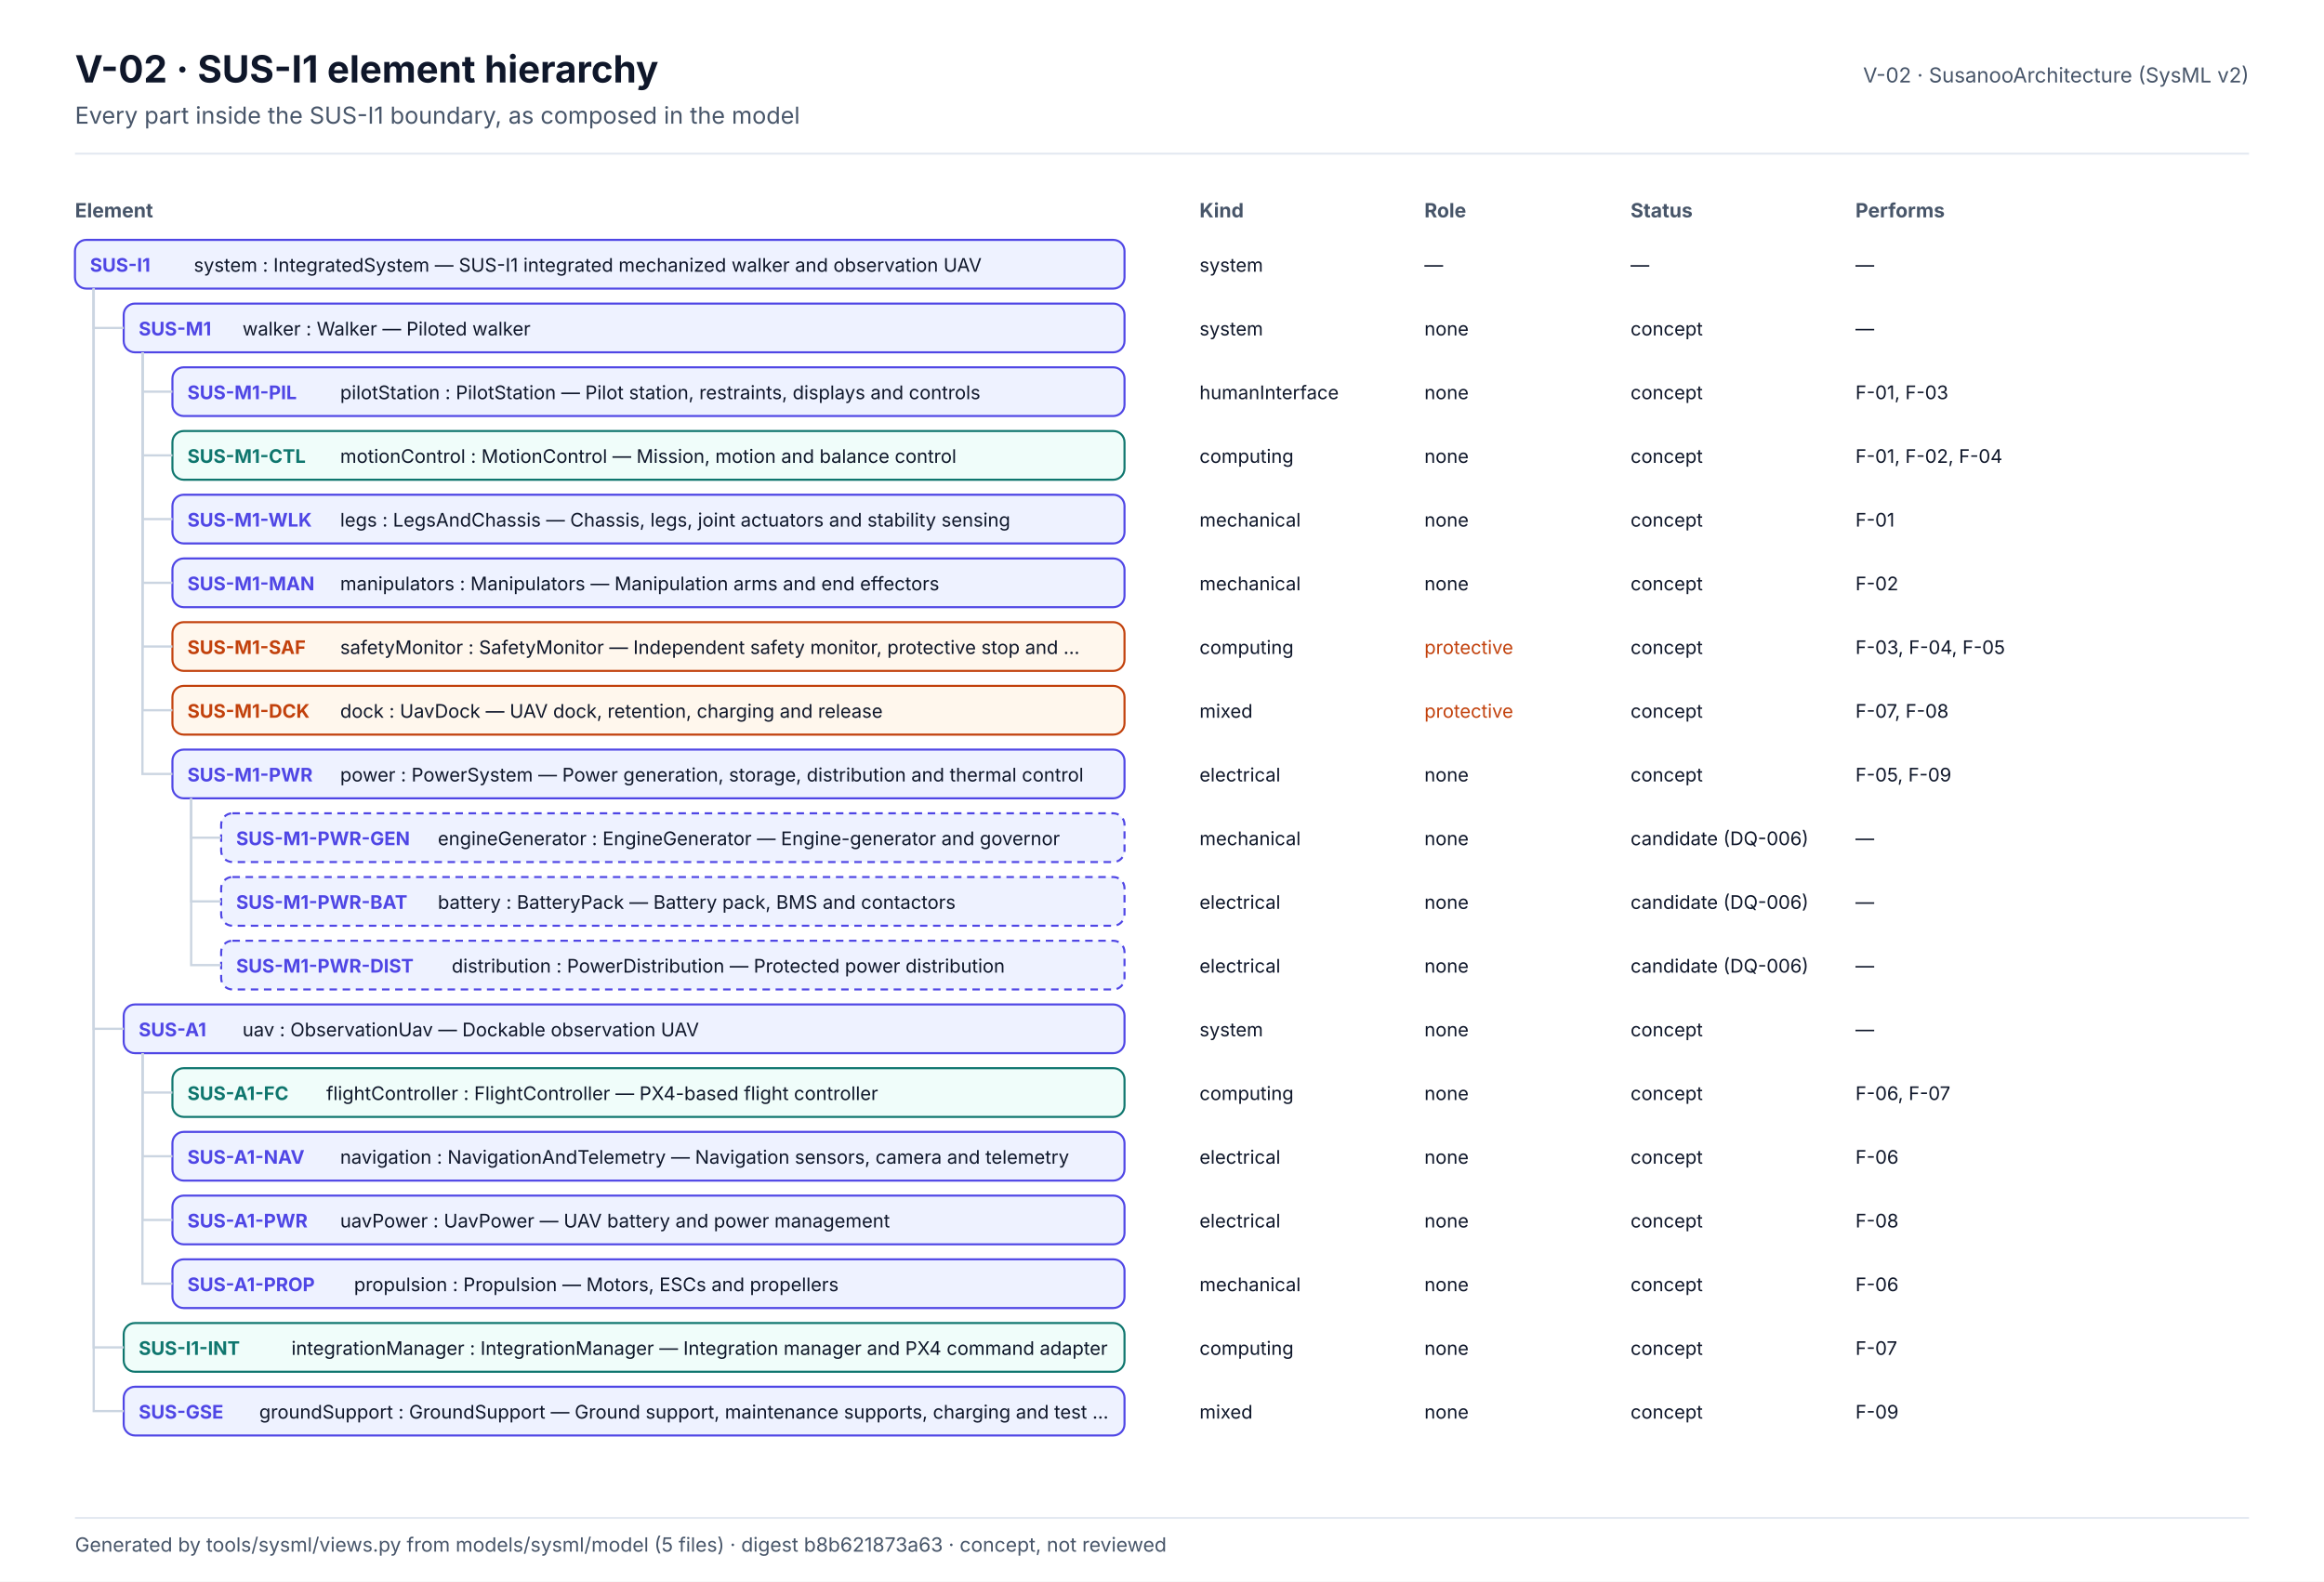
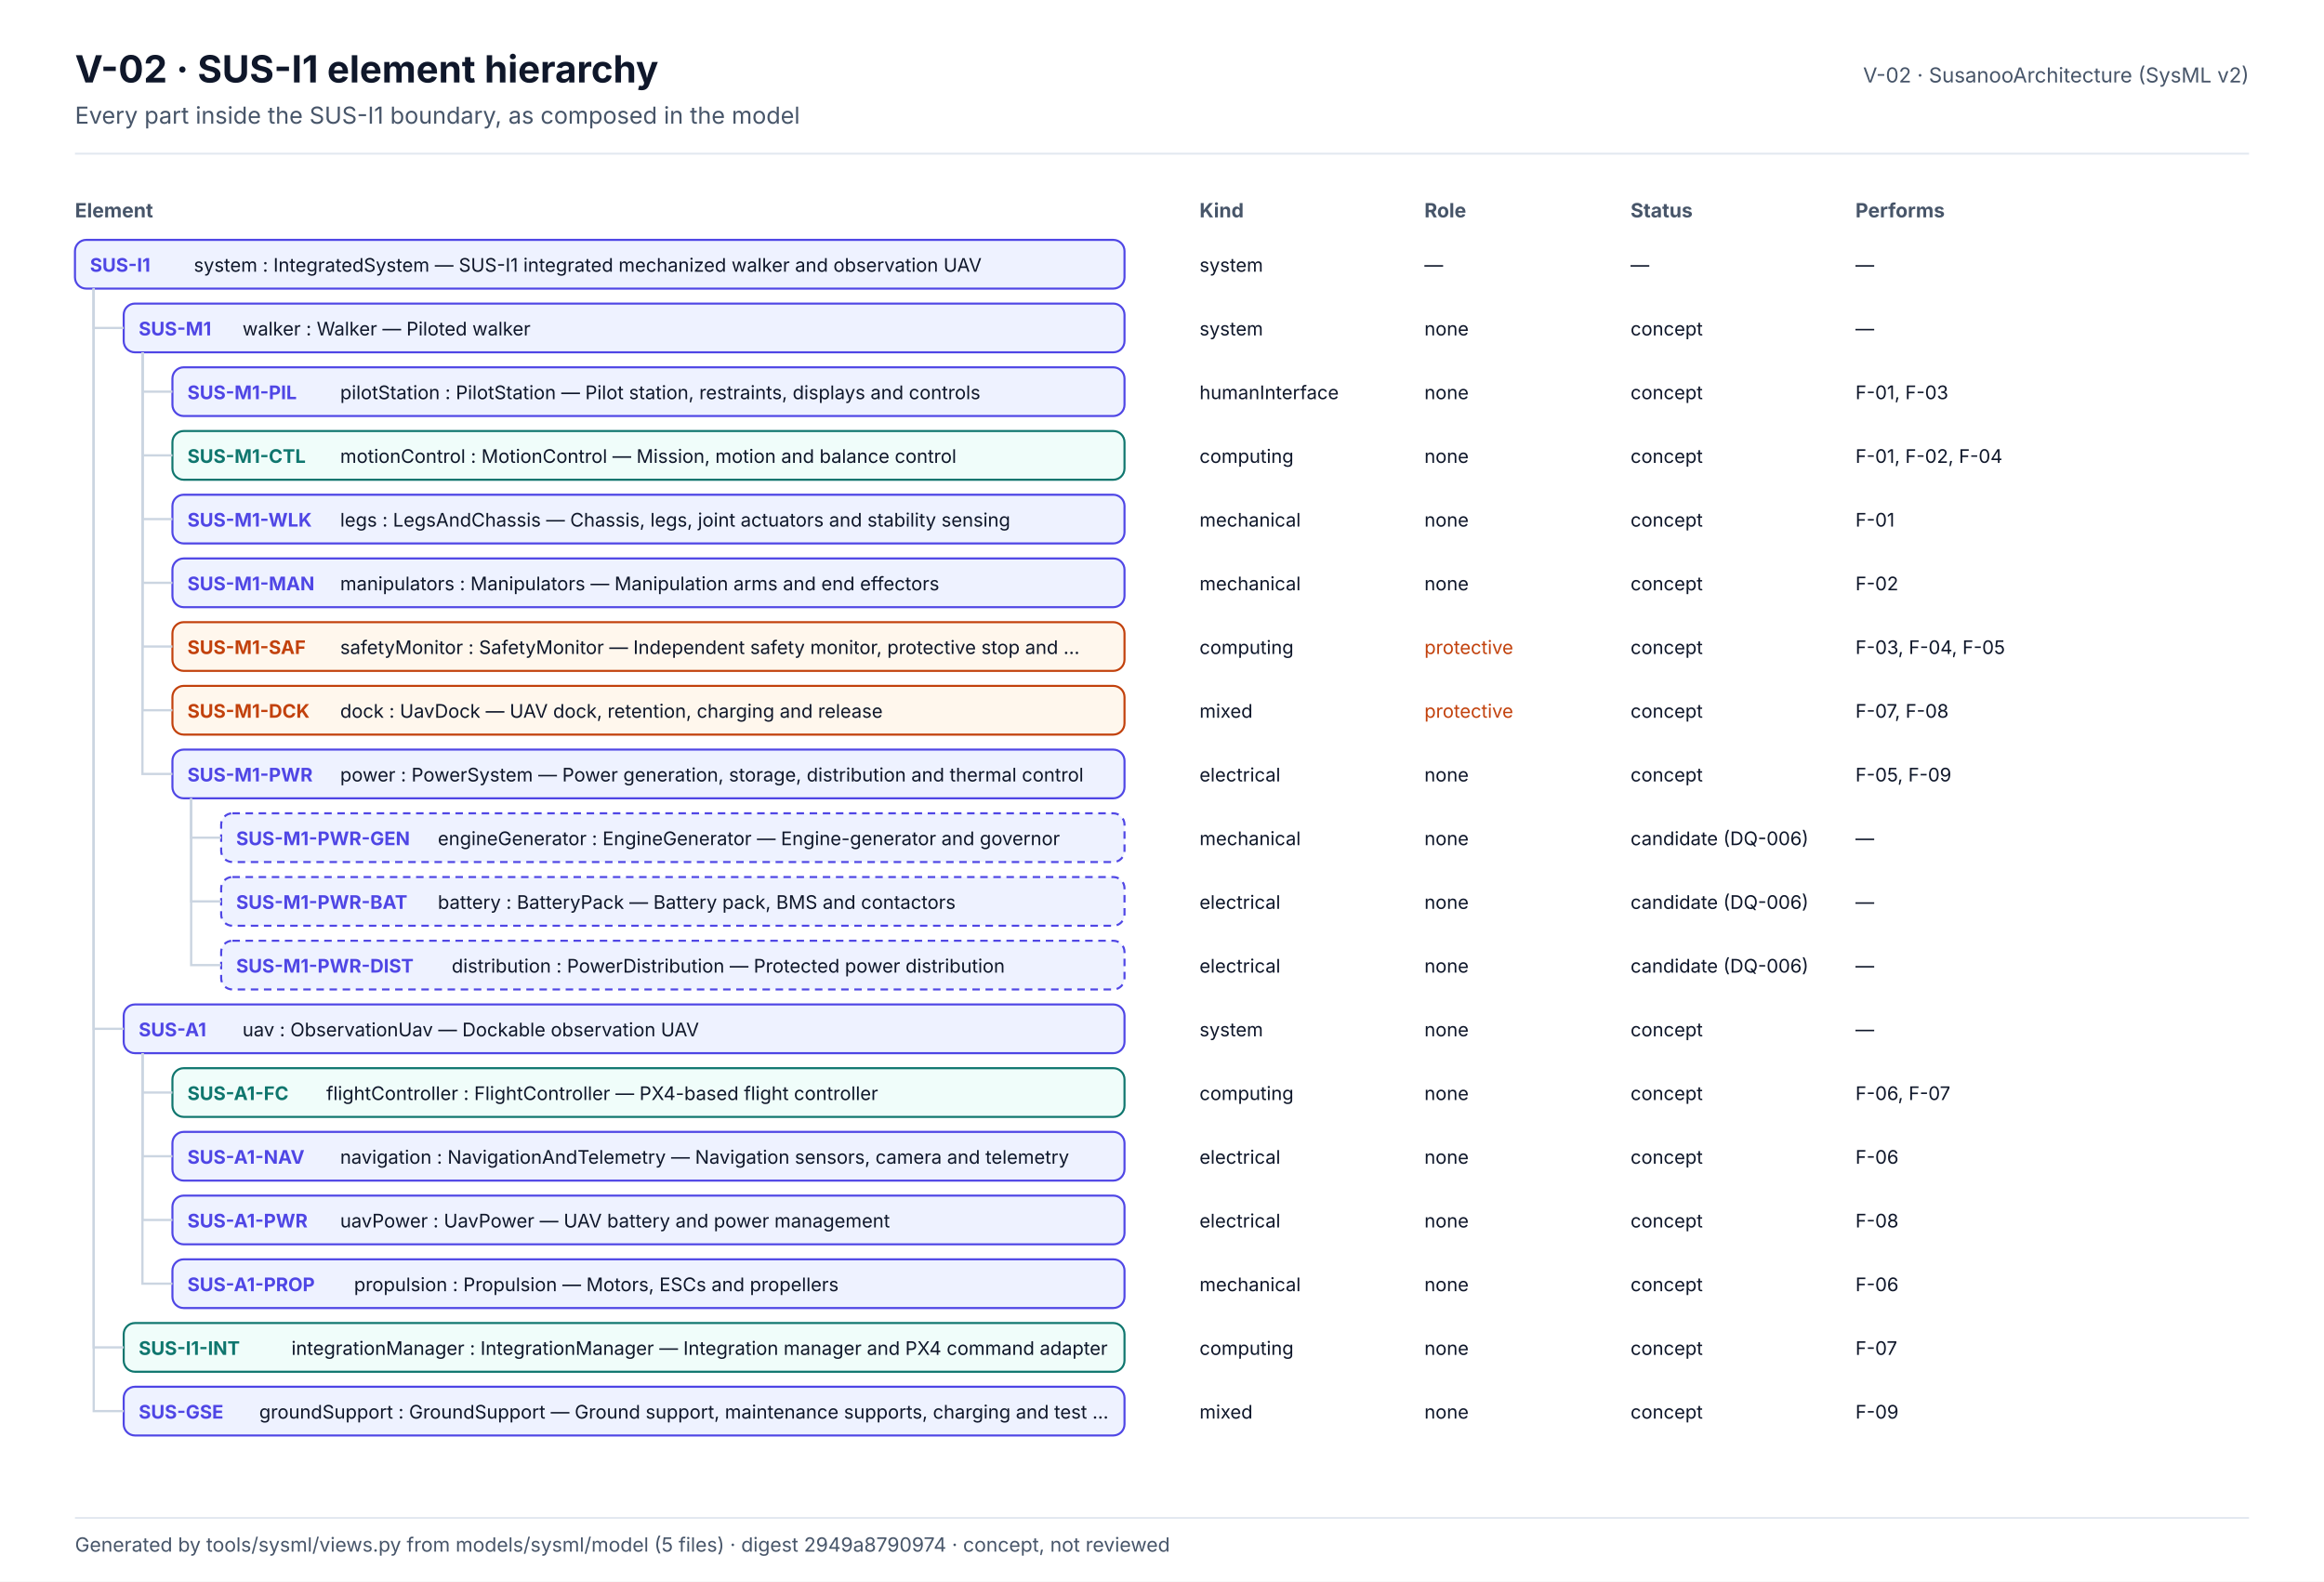
<svg xmlns="http://www.w3.org/2000/svg" width="1240" height="844" viewBox="0 0 1240 844" font-family="Inter, 'Segoe UI', Helvetica, Arial, sans-serif" role="img">
  <defs>
    <marker id="arr" viewBox="0 0 10 10" refX="9" refY="5" markerWidth="7" markerHeight="7" orient="auto-start-reverse">
      <path d="M0,0 L10,5 L0,10 z" fill="#475569" />
    </marker>
  </defs>
  <rect x="0" y="0" width="1240" height="844" rx="0" fill="#FFFFFF" stroke="none" stroke-width="0" />
  <text x="40" y="44" font-size="20" fill="#0F172A" font-weight="700">V-02 · SUS-I1 element hierarchy</text>
  <text x="40" y="66" font-size="12.5" fill="#475569">Every part inside the SUS-I1 boundary, as composed in the model</text>
  <text x="1200" y="44" font-size="11" fill="#475569" text-anchor="end">V-02 · SusanooArchitecture (SysML v2)</text>
  <line x1="40" y1="82" x2="1200" y2="82" stroke="#E2E8F0" stroke-width="1" />
  <text x="40" y="116" font-size="10.5" fill="#475569" font-weight="700">Element</text>
  <text x="640" y="116" font-size="10.5" fill="#475569" font-weight="700">Kind</text>
  <text x="760" y="116" font-size="10.5" fill="#475569" font-weight="700">Role</text>
  <text x="870" y="116" font-size="10.5" fill="#475569" font-weight="700">Status</text>
  <text x="990" y="116" font-size="10.5" fill="#475569" font-weight="700">Performs</text>
  <rect x="40" y="128" width="560" height="26" rx="6" fill="#EEF2FF" stroke="#4F46E5" stroke-width="1.1" />
  <text x="48" y="145" font-size="10" fill="#4F46E5" font-weight="700">SUS-I1</text>
  <text x="103.4" y="145" font-size="10" fill="#0F172A">system : IntegratedSystem — SUS-I1 integrated mechanized walker and observation UAV</text>
  <text x="640" y="145" font-size="10" fill="#0F172A">system</text>
  <text x="760" y="145" font-size="10" fill="#0F172A">—</text>
  <text x="870" y="145" font-size="10" fill="#0F172A">—</text>
  <text x="990" y="145" font-size="10" fill="#0F172A">—</text>
  <rect x="66" y="162" width="534" height="26" rx="6" fill="#EEF2FF" stroke="#4F46E5" stroke-width="1.1" />
  <text x="74" y="179" font-size="10" fill="#4F46E5" font-weight="700">SUS-M1</text>
  <text x="129.4" y="179" font-size="10" fill="#0F172A">walker : Walker — Piloted walker</text>
  <path d="M50,154 V175.0 H66" fill="none" stroke="#CBD5E1" stroke-width="1.2" />
  <text x="640" y="179" font-size="10" fill="#0F172A">system</text>
  <text x="760" y="179" font-size="10" fill="#0F172A">none</text>
  <text x="870" y="179" font-size="10" fill="#0F172A">concept</text>
  <text x="990" y="179" font-size="10" fill="#0F172A">—</text>
  <rect x="92" y="196" width="508" height="26" rx="6" fill="#EEF2FF" stroke="#4F46E5" stroke-width="1.1" />
  <text x="100" y="213" font-size="10" fill="#4F46E5" font-weight="700">SUS-M1-PIL</text>
  <text x="181.5" y="213" font-size="10" fill="#0F172A">pilotStation : PilotStation — Pilot station, restraints, displays and controls</text>
  <path d="M76,188 V209.0 H92" fill="none" stroke="#CBD5E1" stroke-width="1.2" />
  <text x="640" y="213" font-size="10" fill="#0F172A">humanInterface</text>
  <text x="760" y="213" font-size="10" fill="#0F172A">none</text>
  <text x="870" y="213" font-size="10" fill="#0F172A">concept</text>
  <text x="990" y="213" font-size="10" fill="#0F172A">F-01, F-03</text>
  <rect x="92" y="230" width="508" height="26" rx="6" fill="#F0FDFA" stroke="#0F766E" stroke-width="1.1" />
  <text x="100" y="247" font-size="10" fill="#0F766E" font-weight="700">SUS-M1-CTL</text>
  <text x="181.5" y="247" font-size="10" fill="#0F172A">motionControl : MotionControl — Mission, motion and balance control</text>
  <path d="M76,188 V243.0 H92" fill="none" stroke="#CBD5E1" stroke-width="1.2" />
  <text x="640" y="247" font-size="10" fill="#0F172A">computing</text>
  <text x="760" y="247" font-size="10" fill="#0F172A">none</text>
  <text x="870" y="247" font-size="10" fill="#0F172A">concept</text>
  <text x="990" y="247" font-size="10" fill="#0F172A">F-01, F-02, F-04</text>
  <rect x="92" y="264" width="508" height="26" rx="6" fill="#EEF2FF" stroke="#4F46E5" stroke-width="1.1" />
  <text x="100" y="281" font-size="10" fill="#4F46E5" font-weight="700">SUS-M1-WLK</text>
  <text x="181.5" y="281" font-size="10" fill="#0F172A">legs : LegsAndChassis — Chassis, legs, joint actuators and stability sensing</text>
  <path d="M76,188 V277.0 H92" fill="none" stroke="#CBD5E1" stroke-width="1.2" />
  <text x="640" y="281" font-size="10" fill="#0F172A">mechanical</text>
  <text x="760" y="281" font-size="10" fill="#0F172A">none</text>
  <text x="870" y="281" font-size="10" fill="#0F172A">concept</text>
  <text x="990" y="281" font-size="10" fill="#0F172A">F-01</text>
  <rect x="92" y="298" width="508" height="26" rx="6" fill="#EEF2FF" stroke="#4F46E5" stroke-width="1.1" />
  <text x="100" y="315" font-size="10" fill="#4F46E5" font-weight="700">SUS-M1-MAN</text>
  <text x="181.5" y="315" font-size="10" fill="#0F172A">manipulators : Manipulators — Manipulation arms and end effectors</text>
  <path d="M76,188 V311.0 H92" fill="none" stroke="#CBD5E1" stroke-width="1.2" />
  <text x="640" y="315" font-size="10" fill="#0F172A">mechanical</text>
  <text x="760" y="315" font-size="10" fill="#0F172A">none</text>
  <text x="870" y="315" font-size="10" fill="#0F172A">concept</text>
  <text x="990" y="315" font-size="10" fill="#0F172A">F-02</text>
  <rect x="92" y="332" width="508" height="26" rx="6" fill="#FFF7ED" stroke="#C2410C" stroke-width="1.1" />
  <text x="100" y="349" font-size="10" fill="#C2410C" font-weight="700">SUS-M1-SAF</text>
  <text x="181.5" y="349" font-size="10" fill="#0F172A">safetyMonitor : SafetyMonitor — Independent safety monitor, protective stop and …</text>
  <path d="M76,188 V345.0 H92" fill="none" stroke="#CBD5E1" stroke-width="1.2" />
  <text x="640" y="349" font-size="10" fill="#0F172A">computing</text>
  <text x="760" y="349" font-size="10" fill="#C2410C">protective</text>
  <text x="870" y="349" font-size="10" fill="#0F172A">concept</text>
  <text x="990" y="349" font-size="10" fill="#0F172A">F-03, F-04, F-05</text>
  <rect x="92" y="366" width="508" height="26" rx="6" fill="#FFF7ED" stroke="#C2410C" stroke-width="1.1" />
  <text x="100" y="383" font-size="10" fill="#C2410C" font-weight="700">SUS-M1-DCK</text>
  <text x="181.5" y="383" font-size="10" fill="#0F172A">dock : UavDock — UAV dock, retention, charging and release</text>
  <path d="M76,188 V379.0 H92" fill="none" stroke="#CBD5E1" stroke-width="1.2" />
  <text x="640" y="383" font-size="10" fill="#0F172A">mixed</text>
  <text x="760" y="383" font-size="10" fill="#C2410C">protective</text>
  <text x="870" y="383" font-size="10" fill="#0F172A">concept</text>
  <text x="990" y="383" font-size="10" fill="#0F172A">F-07, F-08</text>
  <rect x="92" y="400" width="508" height="26" rx="6" fill="#EEF2FF" stroke="#4F46E5" stroke-width="1.1" />
  <text x="100" y="417" font-size="10" fill="#4F46E5" font-weight="700">SUS-M1-PWR</text>
  <text x="181.5" y="417" font-size="10" fill="#0F172A">power : PowerSystem — Power generation, storage, distribution and thermal control</text>
  <path d="M76,188 V413.0 H92" fill="none" stroke="#CBD5E1" stroke-width="1.2" />
  <text x="640" y="417" font-size="10" fill="#0F172A">electrical</text>
  <text x="760" y="417" font-size="10" fill="#0F172A">none</text>
  <text x="870" y="417" font-size="10" fill="#0F172A">concept</text>
  <text x="990" y="417" font-size="10" fill="#0F172A">F-05, F-09</text>
  <rect x="118" y="434" width="482" height="26" rx="6" fill="#EEF2FF" stroke="#4F46E5" stroke-width="1.1" stroke-dasharray="4 3" />
  <text x="126" y="451" font-size="10" fill="#4F46E5" font-weight="700">SUS-M1-PWR-GEN</text>
  <text x="233.6" y="451" font-size="10" fill="#0F172A">engineGenerator : EngineGenerator — Engine-generator and governor</text>
  <path d="M102,426 V447.0 H118" fill="none" stroke="#CBD5E1" stroke-width="1.2" />
  <text x="640" y="451" font-size="10" fill="#0F172A">mechanical</text>
  <text x="760" y="451" font-size="10" fill="#0F172A">none</text>
  <text x="870" y="451" font-size="10" fill="#0F172A">candidate (DQ-006)</text>
  <text x="990" y="451" font-size="10" fill="#0F172A">—</text>
  <rect x="118" y="468" width="482" height="26" rx="6" fill="#EEF2FF" stroke="#4F46E5" stroke-width="1.1" stroke-dasharray="4 3" />
  <text x="126" y="485" font-size="10" fill="#4F46E5" font-weight="700">SUS-M1-PWR-BAT</text>
  <text x="233.6" y="485" font-size="10" fill="#0F172A">battery : BatteryPack — Battery pack, BMS and contactors</text>
  <path d="M102,426 V481.0 H118" fill="none" stroke="#CBD5E1" stroke-width="1.2" />
  <text x="640" y="485" font-size="10" fill="#0F172A">electrical</text>
  <text x="760" y="485" font-size="10" fill="#0F172A">none</text>
  <text x="870" y="485" font-size="10" fill="#0F172A">candidate (DQ-006)</text>
  <text x="990" y="485" font-size="10" fill="#0F172A">—</text>
  <rect x="118" y="502" width="482" height="26" rx="6" fill="#EEF2FF" stroke="#4F46E5" stroke-width="1.1" stroke-dasharray="4 3" />
  <text x="126" y="519" font-size="10" fill="#4F46E5" font-weight="700">SUS-M1-PWR-DIST</text>
  <text x="241" y="519" font-size="10" fill="#0F172A">distribution : PowerDistribution — Protected power distribution</text>
  <path d="M102,426 V515.0 H118" fill="none" stroke="#CBD5E1" stroke-width="1.2" />
  <text x="640" y="519" font-size="10" fill="#0F172A">electrical</text>
  <text x="760" y="519" font-size="10" fill="#0F172A">none</text>
  <text x="870" y="519" font-size="10" fill="#0F172A">candidate (DQ-006)</text>
  <text x="990" y="519" font-size="10" fill="#0F172A">—</text>
  <rect x="66" y="536" width="534" height="26" rx="6" fill="#EEF2FF" stroke="#4F46E5" stroke-width="1.1" />
  <text x="74" y="553" font-size="10" fill="#4F46E5" font-weight="700">SUS-A1</text>
  <text x="129.4" y="553" font-size="10" fill="#0F172A">uav : ObservationUav — Dockable observation UAV</text>
  <path d="M50,154 V549.0 H66" fill="none" stroke="#CBD5E1" stroke-width="1.2" />
  <text x="640" y="553" font-size="10" fill="#0F172A">system</text>
  <text x="760" y="553" font-size="10" fill="#0F172A">none</text>
  <text x="870" y="553" font-size="10" fill="#0F172A">concept</text>
  <text x="990" y="553" font-size="10" fill="#0F172A">—</text>
  <rect x="92" y="570" width="508" height="26" rx="6" fill="#F0FDFA" stroke="#0F766E" stroke-width="1.1" />
  <text x="100" y="587" font-size="10" fill="#0F766E" font-weight="700">SUS-A1-FC</text>
  <text x="174.1" y="587" font-size="10" fill="#0F172A">flightController : FlightController — PX4-based flight controller</text>
  <path d="M76,562 V583.0 H92" fill="none" stroke="#CBD5E1" stroke-width="1.2" />
  <text x="640" y="587" font-size="10" fill="#0F172A">computing</text>
  <text x="760" y="587" font-size="10" fill="#0F172A">none</text>
  <text x="870" y="587" font-size="10" fill="#0F172A">concept</text>
  <text x="990" y="587" font-size="10" fill="#0F172A">F-06, F-07</text>
  <rect x="92" y="604" width="508" height="26" rx="6" fill="#EEF2FF" stroke="#4F46E5" stroke-width="1.1" />
  <text x="100" y="621" font-size="10" fill="#4F46E5" font-weight="700">SUS-A1-NAV</text>
  <text x="181.5" y="621" font-size="10" fill="#0F172A">navigation : NavigationAndTelemetry — Navigation sensors, camera and telemetry</text>
  <path d="M76,562 V617.0 H92" fill="none" stroke="#CBD5E1" stroke-width="1.2" />
  <text x="640" y="621" font-size="10" fill="#0F172A">electrical</text>
  <text x="760" y="621" font-size="10" fill="#0F172A">none</text>
  <text x="870" y="621" font-size="10" fill="#0F172A">concept</text>
  <text x="990" y="621" font-size="10" fill="#0F172A">F-06</text>
  <rect x="92" y="638" width="508" height="26" rx="6" fill="#EEF2FF" stroke="#4F46E5" stroke-width="1.1" />
  <text x="100" y="655" font-size="10" fill="#4F46E5" font-weight="700">SUS-A1-PWR</text>
  <text x="181.5" y="655" font-size="10" fill="#0F172A">uavPower : UavPower — UAV battery and power management</text>
  <path d="M76,562 V651.0 H92" fill="none" stroke="#CBD5E1" stroke-width="1.2" />
  <text x="640" y="655" font-size="10" fill="#0F172A">electrical</text>
  <text x="760" y="655" font-size="10" fill="#0F172A">none</text>
  <text x="870" y="655" font-size="10" fill="#0F172A">concept</text>
  <text x="990" y="655" font-size="10" fill="#0F172A">F-08</text>
  <rect x="92" y="672" width="508" height="26" rx="6" fill="#EEF2FF" stroke="#4F46E5" stroke-width="1.1" />
  <text x="100" y="689" font-size="10" fill="#4F46E5" font-weight="700">SUS-A1-PROP</text>
  <text x="188.9" y="689" font-size="10" fill="#0F172A">propulsion : Propulsion — Motors, ESCs and propellers</text>
  <path d="M76,562 V685.0 H92" fill="none" stroke="#CBD5E1" stroke-width="1.2" />
  <text x="640" y="689" font-size="10" fill="#0F172A">mechanical</text>
  <text x="760" y="689" font-size="10" fill="#0F172A">none</text>
  <text x="870" y="689" font-size="10" fill="#0F172A">concept</text>
  <text x="990" y="689" font-size="10" fill="#0F172A">F-06</text>
  <rect x="66" y="706" width="534" height="26" rx="6" fill="#F0FDFA" stroke="#0F766E" stroke-width="1.1" />
  <text x="74" y="723" font-size="10" fill="#0F766E" font-weight="700">SUS-I1-INT</text>
  <text x="155.5" y="723" font-size="10" fill="#0F172A">integrationManager : IntegrationManager — Integration manager and PX4 command adapter</text>
  <path d="M50,154 V719.0 H66" fill="none" stroke="#CBD5E1" stroke-width="1.2" />
  <text x="640" y="723" font-size="10" fill="#0F172A">computing</text>
  <text x="760" y="723" font-size="10" fill="#0F172A">none</text>
  <text x="870" y="723" font-size="10" fill="#0F172A">concept</text>
  <text x="990" y="723" font-size="10" fill="#0F172A">F-07</text>
  <rect x="66" y="740" width="534" height="26" rx="6" fill="#EEF2FF" stroke="#4F46E5" stroke-width="1.1" />
  <text x="74" y="757" font-size="10" fill="#4F46E5" font-weight="700">SUS-GSE</text>
  <text x="138.3" y="757" font-size="10" fill="#0F172A">groundSupport : GroundSupport — Ground support, maintenance supports, charging and test …</text>
  <path d="M50,154 V753.0 H66" fill="none" stroke="#CBD5E1" stroke-width="1.2" />
  <text x="640" y="757" font-size="10" fill="#0F172A">mixed</text>
  <text x="760" y="757" font-size="10" fill="#0F172A">none</text>
  <text x="870" y="757" font-size="10" fill="#0F172A">concept</text>
  <text x="990" y="757" font-size="10" fill="#0F172A">F-09</text>
  <line x1="40" y1="810" x2="1200" y2="810" stroke="#E2E8F0" stroke-width="1" />
-   <text x="40" y="828" font-size="10.5" fill="#475569">Generated by tools/sysml/views.py from models/sysml/model (5 files) · digest b8b621873a63 · concept, not reviewed</text>
+   <text x="40" y="828" font-size="10.5" fill="#475569">Generated by tools/sysml/views.py from models/sysml/model (5 files) · digest 2949a8790974 · concept, not reviewed</text>
</svg>
